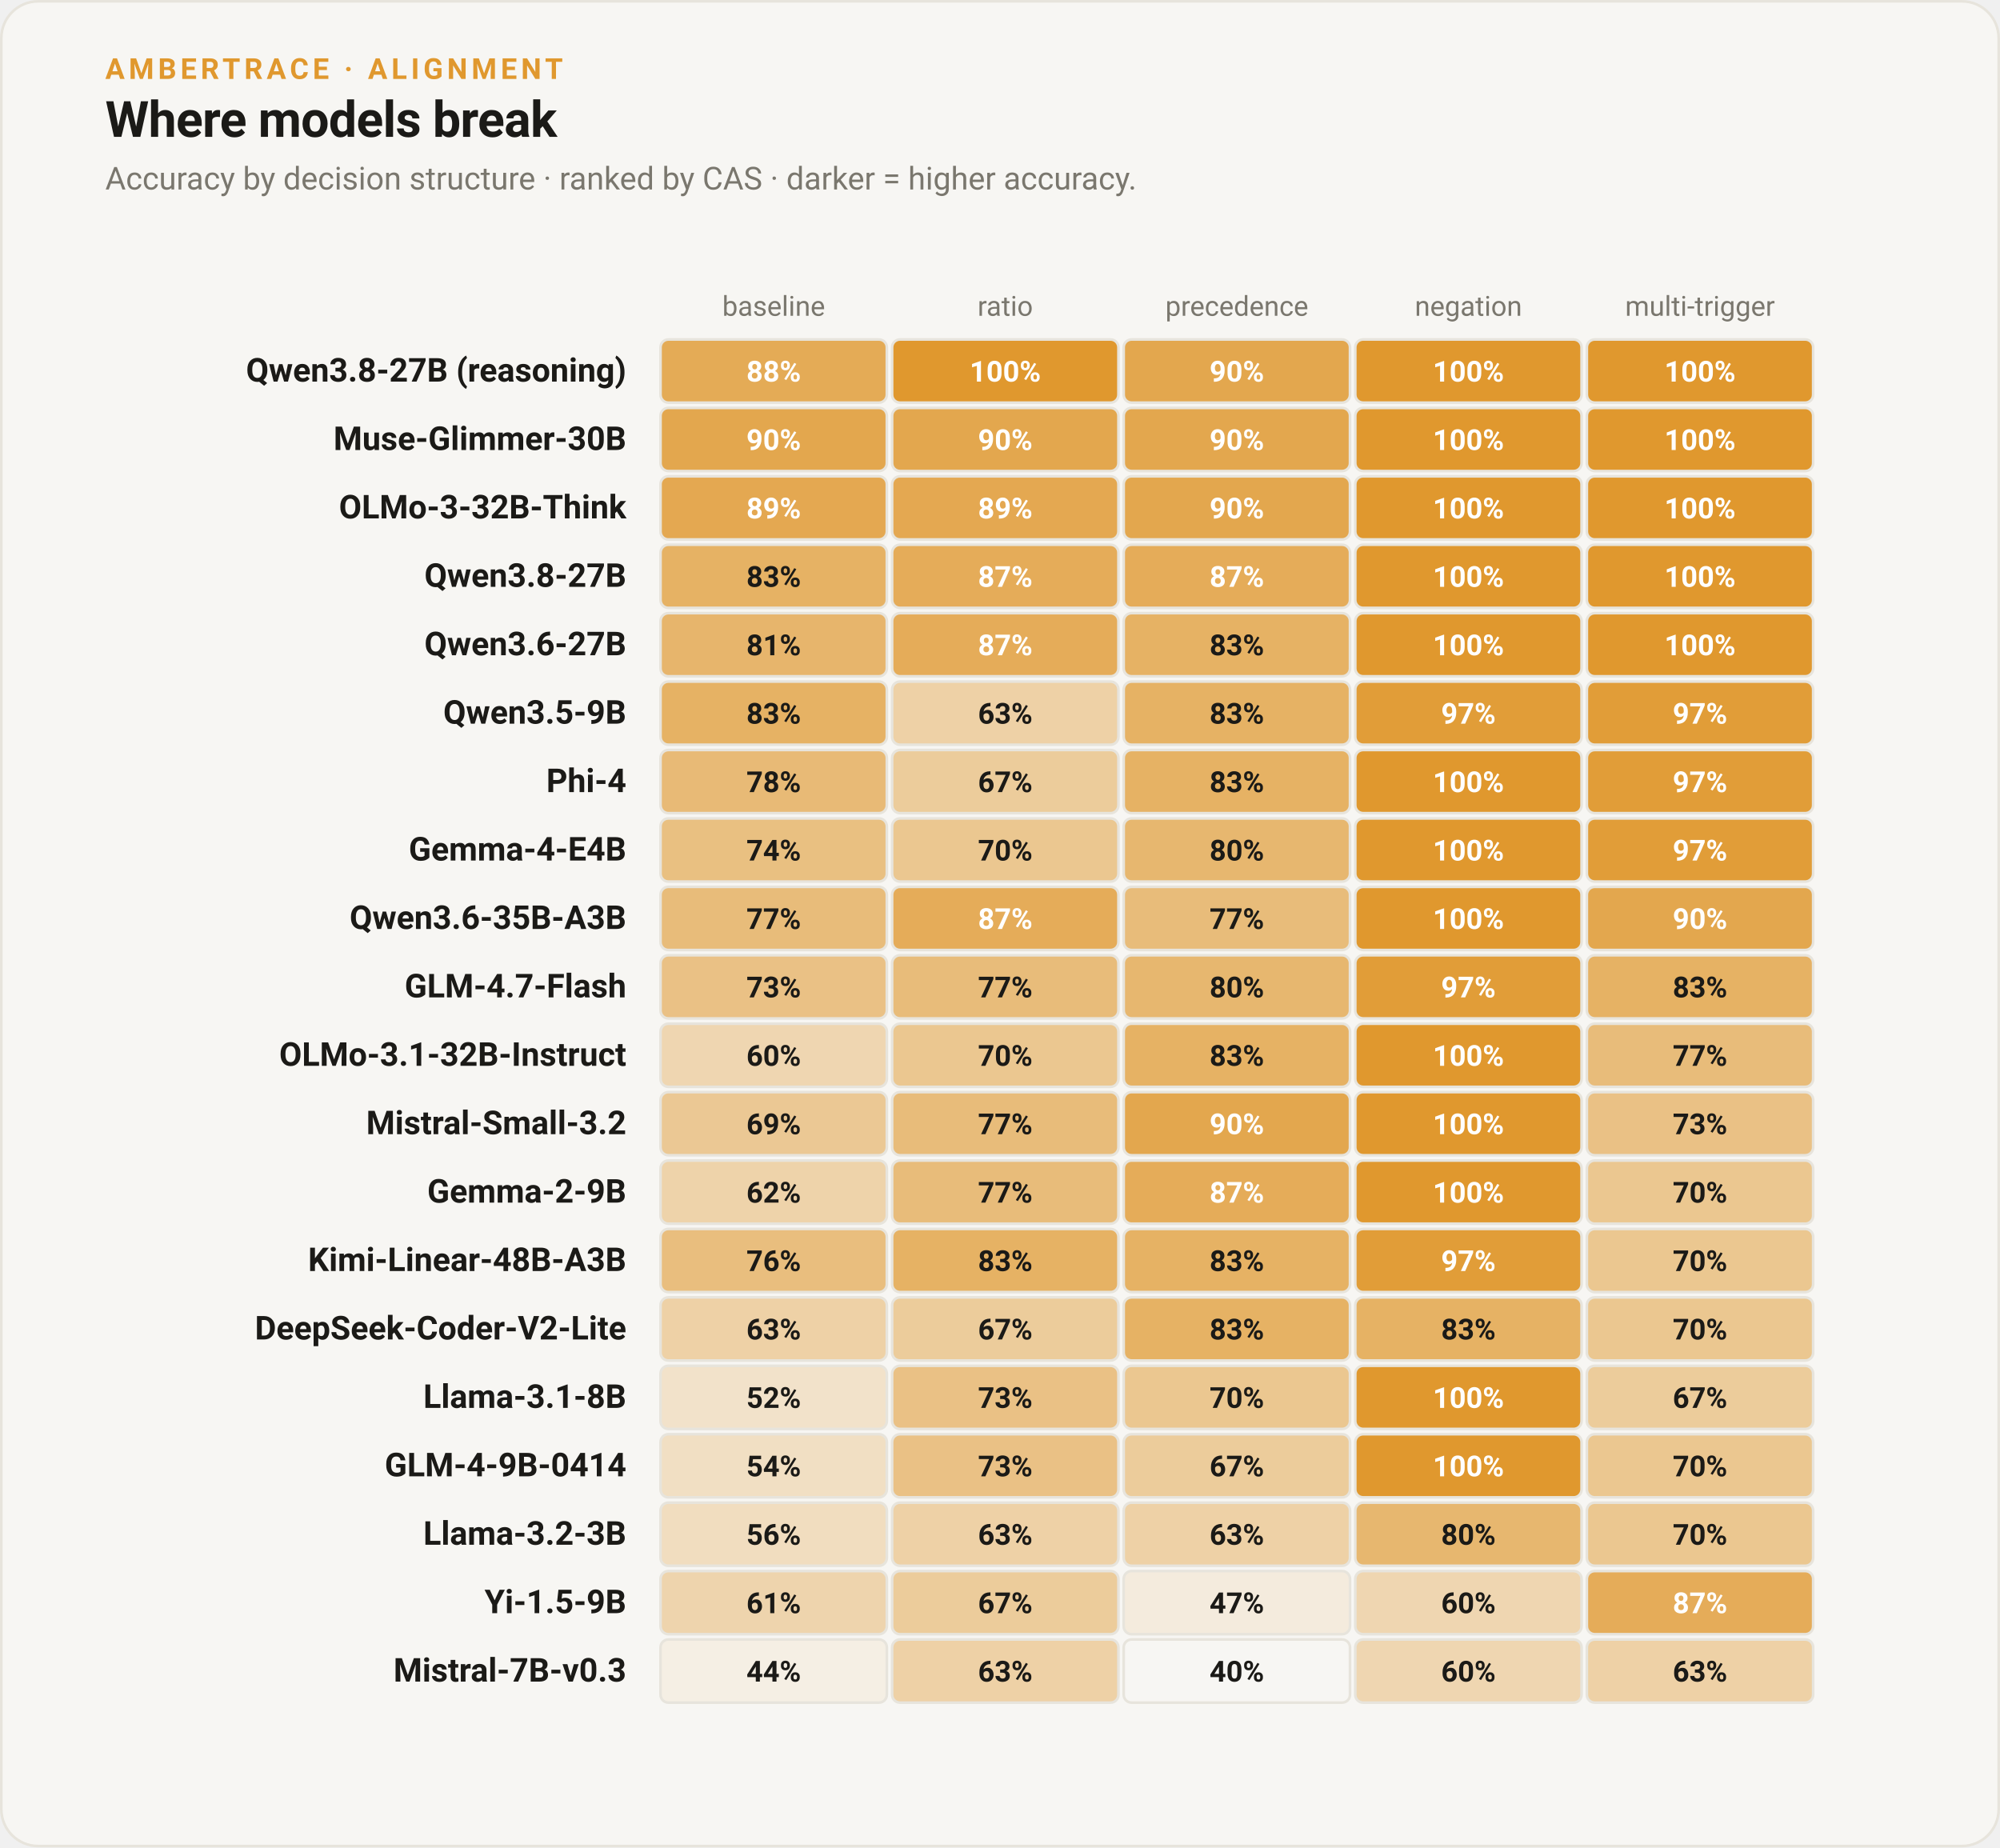
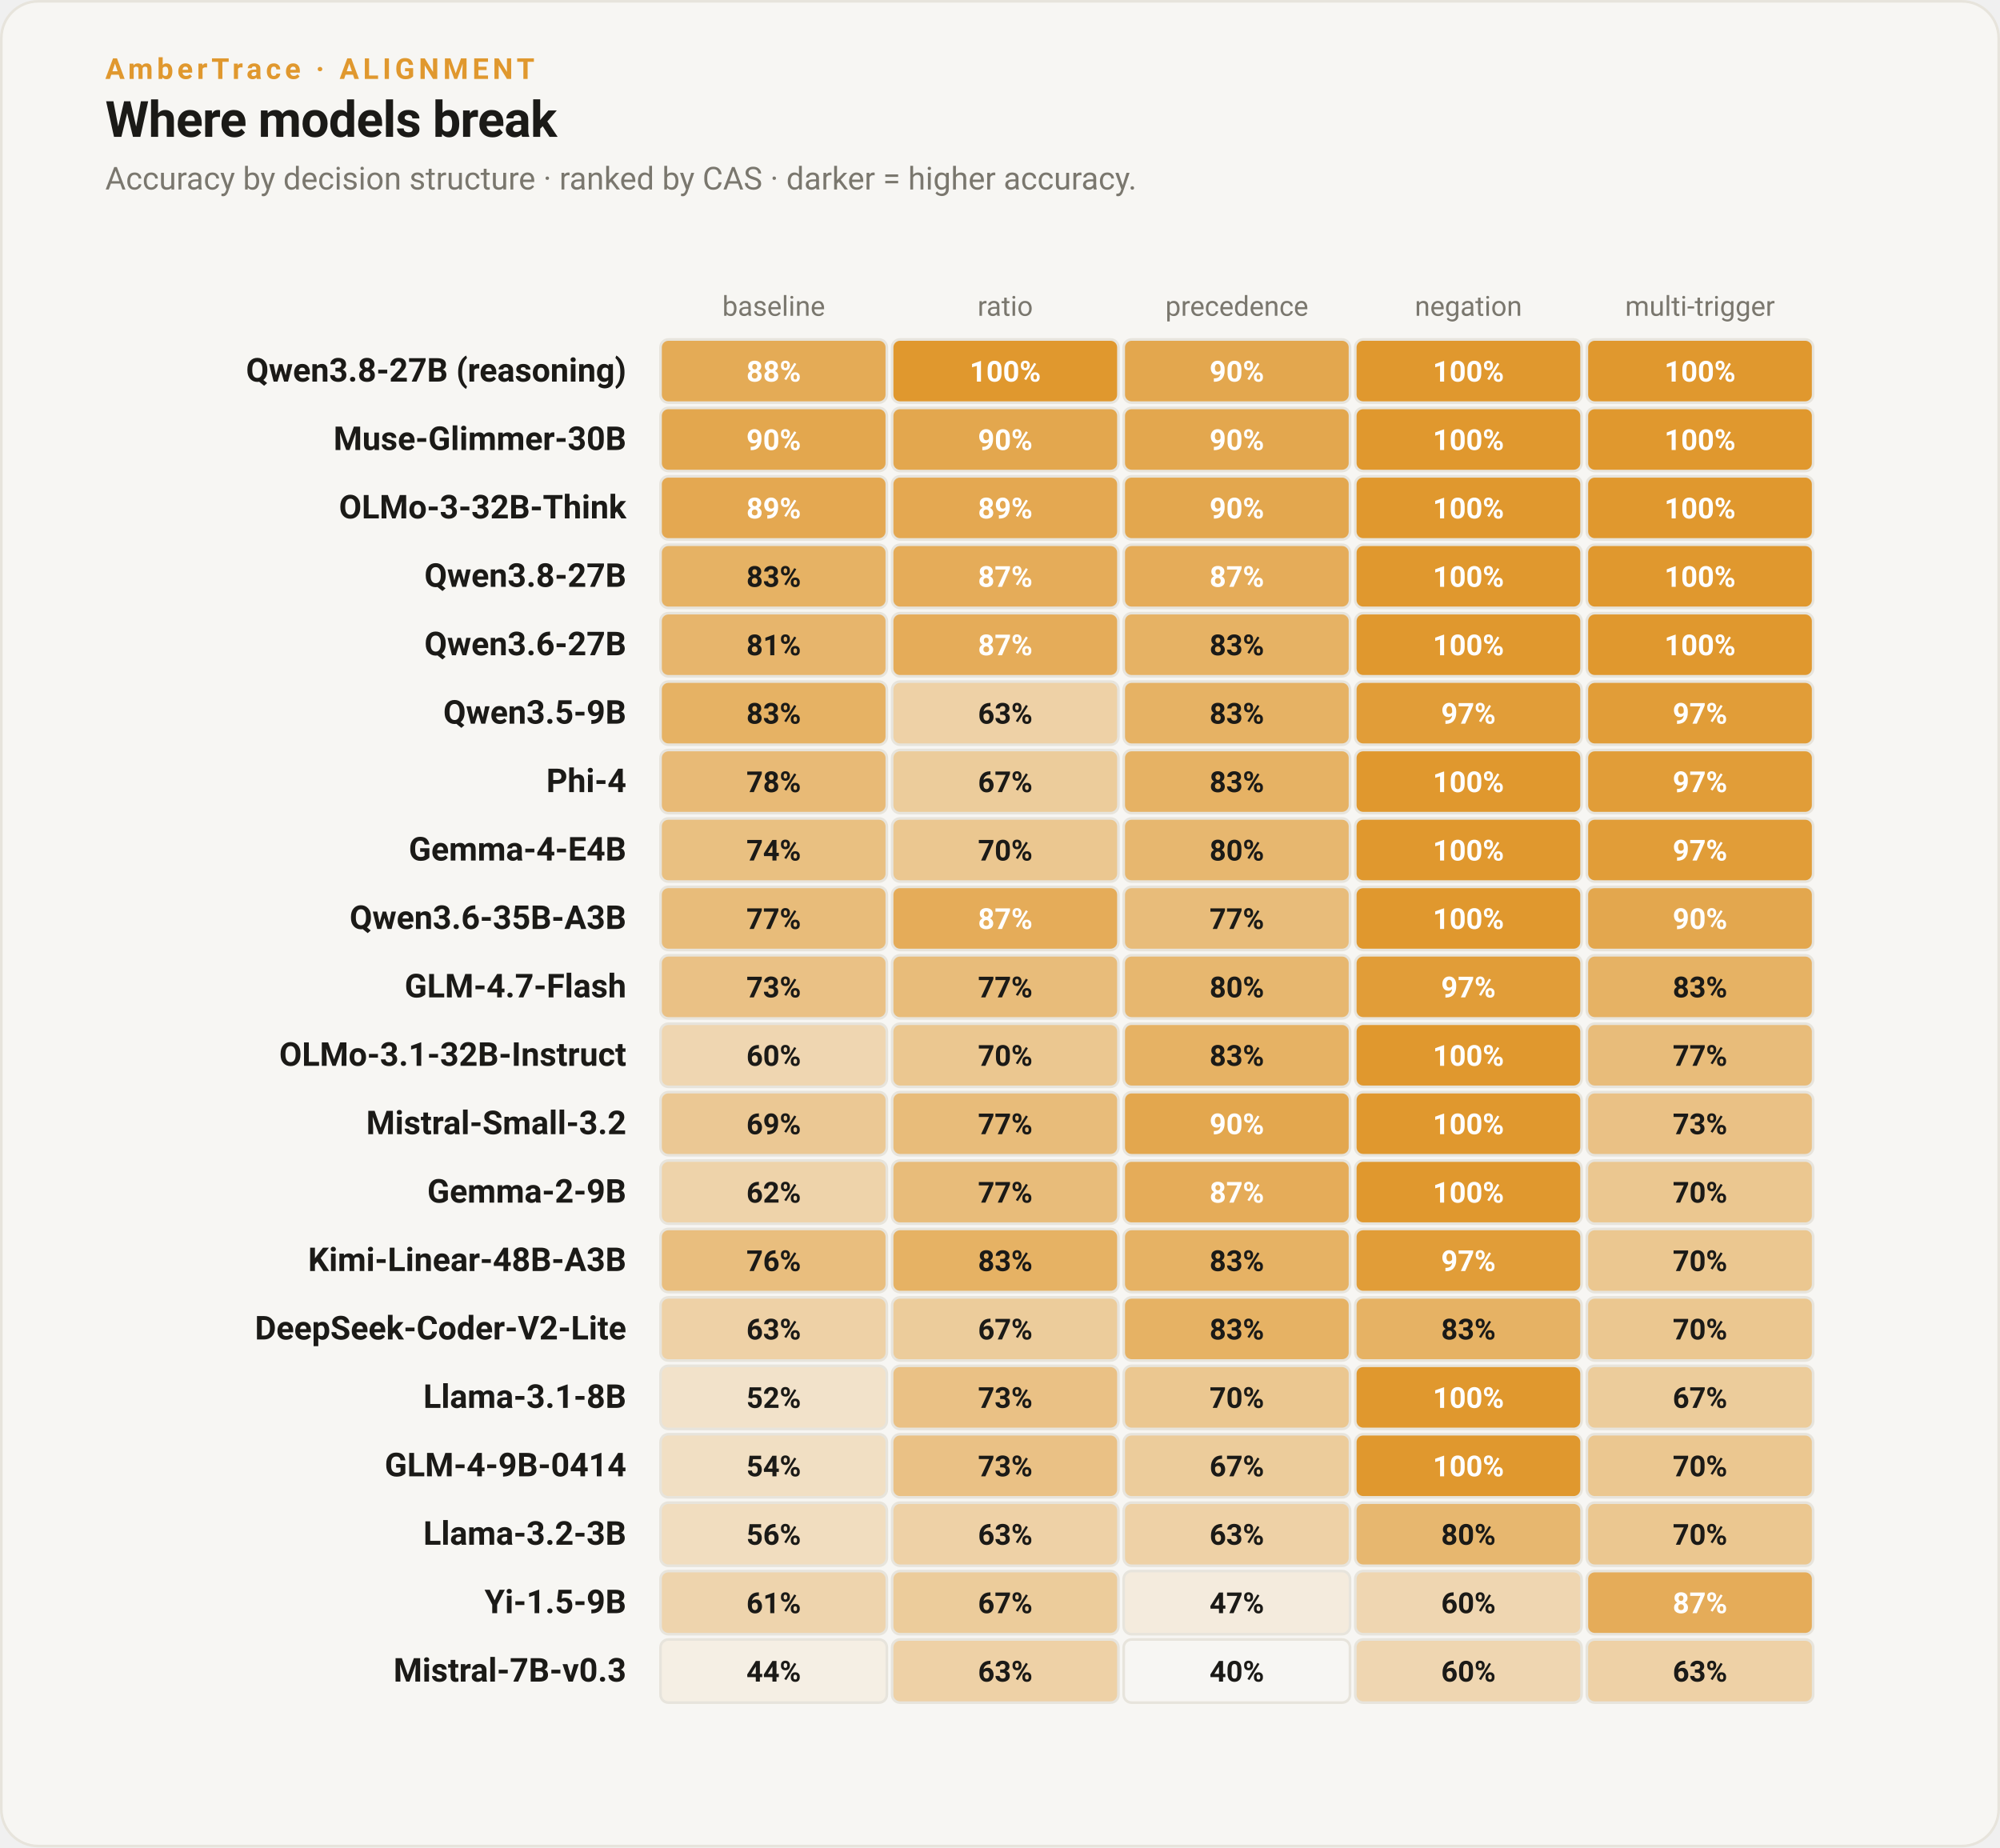
<svg xmlns="http://www.w3.org/2000/svg" viewBox="0 0 760 702" width="760" height="702" font-family="ui-sans-serif, system-ui, -apple-system, Segoe UI, Roboto, Helvetica, Arial, sans-serif">
  <style>
    .ti { fill: #1B1A17; font-size: 19px; font-weight: 700; letter-spacing: -0.2px; }
    .sub { fill: #7A776E; font-size: 12px; } .eb { fill: #E0982E; font-size: 11px; font-weight: 700; letter-spacing: 1.5px; }
    .md { fill: #1B1A17; font-size: 12.5px; font-weight: 600; } .lb { fill: #7A776E; font-size: 10.5px; }
    .vl { font-size: 12px; font-weight: 700; font-variant-numeric: tabular-nums; } .tk { fill: #7A776E; font-size: 10.5px; font-variant-numeric: tabular-nums; }
    .cell { font-size: 11px; font-weight: 700; font-variant-numeric: tabular-nums; } .col { fill: #7A776E; font-size: 10.5px; }
  </style>
  <rect x="0.5" y="0.5" width="759" height="701" rx="14" fill="#F7F6F3" stroke="#E7E4DC" />
-   <text x="40" y="30" class="eb">AMBERTRACE · ALIGNMENT</text>
+   <text x="40" y="30" class="eb">AmberTrace · ALIGNMENT</text>
  <text x="40" y="52" class="ti">Where models break</text>
  <text x="40" y="72" class="sub">Accuracy by decision structure · ranked by CAS · darker = higher accuracy.</text>
  <text x="294.0" y="120.0" text-anchor="middle" class="col">baseline</text>
  <text x="382.0" y="120.0" text-anchor="middle" class="col">ratio</text>
  <text x="470.0" y="120.0" text-anchor="middle" class="col">precedence</text>
  <text x="558.0" y="120.0" text-anchor="middle" class="col">negation</text>
  <text x="646.0" y="120.0" text-anchor="middle" class="col">multi-trigger</text>
  <text x="238" y="145.0" text-anchor="end" class="md">Qwen3.8-27B (reasoning)</text>
  <rect x="251.0" y="129.0" width="86" height="24" rx="3" fill="#E4AB56" stroke="#E7E4DC" />
  <text x="294.0" y="145.0" text-anchor="middle" class="cell" fill="#FFFFFF">88%</text>
  <rect x="339.0" y="129.0" width="86" height="24" rx="3" fill="#E0982E" stroke="#E7E4DC" />
  <text x="382.0" y="145.0" text-anchor="middle" class="cell" fill="#FFFFFF">100%</text>
  <rect x="427.0" y="129.0" width="86" height="24" rx="3" fill="#E3A74E" stroke="#E7E4DC" />
  <text x="470.0" y="145.0" text-anchor="middle" class="cell" fill="#FFFFFF">90%</text>
  <rect x="515.0" y="129.0" width="86" height="24" rx="3" fill="#E0982E" stroke="#E7E4DC" />
  <text x="558.0" y="145.0" text-anchor="middle" class="cell" fill="#FFFFFF">100%</text>
  <rect x="603.0" y="129.0" width="86" height="24" rx="3" fill="#E0982E" stroke="#E7E4DC" />
  <text x="646.0" y="145.0" text-anchor="middle" class="cell" fill="#FFFFFF">100%</text>
  <text x="238" y="171.0" text-anchor="end" class="md">Muse-Glimmer-30B</text>
  <rect x="251.0" y="155.0" width="86" height="24" rx="3" fill="#E3A74E" stroke="#E7E4DC" />
  <text x="294.0" y="171.0" text-anchor="middle" class="cell" fill="#FFFFFF">90%</text>
  <rect x="339.0" y="155.0" width="86" height="24" rx="3" fill="#E3A74E" stroke="#E7E4DC" />
  <text x="382.0" y="171.0" text-anchor="middle" class="cell" fill="#FFFFFF">90%</text>
  <rect x="427.0" y="155.0" width="86" height="24" rx="3" fill="#E3A74E" stroke="#E7E4DC" />
  <text x="470.0" y="171.0" text-anchor="middle" class="cell" fill="#FFFFFF">90%</text>
  <rect x="515.0" y="155.0" width="86" height="24" rx="3" fill="#E0982E" stroke="#E7E4DC" />
  <text x="558.0" y="171.0" text-anchor="middle" class="cell" fill="#FFFFFF">100%</text>
  <rect x="603.0" y="155.0" width="86" height="24" rx="3" fill="#E0982E" stroke="#E7E4DC" />
  <text x="646.0" y="171.0" text-anchor="middle" class="cell" fill="#FFFFFF">100%</text>
  <text x="238" y="197.0" text-anchor="end" class="md">OLMo-3-32B-Think</text>
  <rect x="251.0" y="181.0" width="86" height="24" rx="3" fill="#E4A851" stroke="#E7E4DC" />
  <text x="294.0" y="197.0" text-anchor="middle" class="cell" fill="#FFFFFF">89%</text>
  <rect x="339.0" y="181.0" width="86" height="24" rx="3" fill="#E4A851" stroke="#E7E4DC" />
  <text x="382.0" y="197.0" text-anchor="middle" class="cell" fill="#FFFFFF">89%</text>
  <rect x="427.0" y="181.0" width="86" height="24" rx="3" fill="#E3A74E" stroke="#E7E4DC" />
  <text x="470.0" y="197.0" text-anchor="middle" class="cell" fill="#FFFFFF">90%</text>
  <rect x="515.0" y="181.0" width="86" height="24" rx="3" fill="#E0982E" stroke="#E7E4DC" />
  <text x="558.0" y="197.0" text-anchor="middle" class="cell" fill="#FFFFFF">100%</text>
  <rect x="603.0" y="181.0" width="86" height="24" rx="3" fill="#E0982E" stroke="#E7E4DC" />
  <text x="646.0" y="197.0" text-anchor="middle" class="cell" fill="#FFFFFF">100%</text>
  <text x="238" y="223.0" text-anchor="end" class="md">Qwen3.8-27B</text>
  <rect x="251.0" y="207.0" width="86" height="24" rx="3" fill="#E6B264" stroke="#E7E4DC" />
  <text x="294.0" y="223.0" text-anchor="middle" class="cell" fill="#1B1A17">83%</text>
  <rect x="339.0" y="207.0" width="86" height="24" rx="3" fill="#E5AC59" stroke="#E7E4DC" />
  <text x="382.0" y="223.0" text-anchor="middle" class="cell" fill="#FFFFFF">87%</text>
  <rect x="427.0" y="207.0" width="86" height="24" rx="3" fill="#E5AC59" stroke="#E7E4DC" />
  <text x="470.0" y="223.0" text-anchor="middle" class="cell" fill="#FFFFFF">87%</text>
  <rect x="515.0" y="207.0" width="86" height="24" rx="3" fill="#E0982E" stroke="#E7E4DC" />
  <text x="558.0" y="223.0" text-anchor="middle" class="cell" fill="#FFFFFF">100%</text>
  <rect x="603.0" y="207.0" width="86" height="24" rx="3" fill="#E0982E" stroke="#E7E4DC" />
  <text x="646.0" y="223.0" text-anchor="middle" class="cell" fill="#FFFFFF">100%</text>
  <text x="238" y="249.0" text-anchor="end" class="md">Qwen3.6-27B</text>
  <rect x="251.0" y="233.0" width="86" height="24" rx="3" fill="#E7B56C" stroke="#E7E4DC" />
  <text x="294.0" y="249.0" text-anchor="middle" class="cell" fill="#1B1A17">81%</text>
  <rect x="339.0" y="233.0" width="86" height="24" rx="3" fill="#E5AC59" stroke="#E7E4DC" />
  <text x="382.0" y="249.0" text-anchor="middle" class="cell" fill="#FFFFFF">87%</text>
  <rect x="427.0" y="233.0" width="86" height="24" rx="3" fill="#E6B264" stroke="#E7E4DC" />
  <text x="470.0" y="249.0" text-anchor="middle" class="cell" fill="#1B1A17">83%</text>
  <rect x="515.0" y="233.0" width="86" height="24" rx="3" fill="#E0982E" stroke="#E7E4DC" />
  <text x="558.0" y="249.0" text-anchor="middle" class="cell" fill="#FFFFFF">100%</text>
  <rect x="603.0" y="233.0" width="86" height="24" rx="3" fill="#E0982E" stroke="#E7E4DC" />
  <text x="646.0" y="249.0" text-anchor="middle" class="cell" fill="#FFFFFF">100%</text>
  <text x="238" y="275.0" text-anchor="end" class="md">Qwen3.5-9B</text>
  <rect x="251.0" y="259.0" width="86" height="24" rx="3" fill="#E6B264" stroke="#E7E4DC" />
  <text x="294.0" y="275.0" text-anchor="middle" class="cell" fill="#1B1A17">83%</text>
  <rect x="339.0" y="259.0" width="86" height="24" rx="3" fill="#EED1A6" stroke="#E7E4DC" />
  <text x="382.0" y="275.0" text-anchor="middle" class="cell" fill="#1B1A17">63%</text>
  <rect x="427.0" y="259.0" width="86" height="24" rx="3" fill="#E6B264" stroke="#E7E4DC" />
  <text x="470.0" y="275.0" text-anchor="middle" class="cell" fill="#1B1A17">83%</text>
  <rect x="515.0" y="259.0" width="86" height="24" rx="3" fill="#E19D38" stroke="#E7E4DC" />
  <text x="558.0" y="275.0" text-anchor="middle" class="cell" fill="#FFFFFF">97%</text>
  <rect x="603.0" y="259.0" width="86" height="24" rx="3" fill="#E19D38" stroke="#E7E4DC" />
  <text x="646.0" y="275.0" text-anchor="middle" class="cell" fill="#FFFFFF">97%</text>
  <text x="238" y="301.0" text-anchor="end" class="md">Phi-4</text>
  <rect x="251.0" y="285.0" width="86" height="24" rx="3" fill="#E8BA76" stroke="#E7E4DC" />
  <text x="294.0" y="301.0" text-anchor="middle" class="cell" fill="#1B1A17">78%</text>
  <rect x="339.0" y="285.0" width="86" height="24" rx="3" fill="#ECCC9B" stroke="#E7E4DC" />
  <text x="382.0" y="301.0" text-anchor="middle" class="cell" fill="#1B1A17">67%</text>
  <rect x="427.0" y="285.0" width="86" height="24" rx="3" fill="#E6B264" stroke="#E7E4DC" />
  <text x="470.0" y="301.0" text-anchor="middle" class="cell" fill="#1B1A17">83%</text>
  <rect x="515.0" y="285.0" width="86" height="24" rx="3" fill="#E0982E" stroke="#E7E4DC" />
  <text x="558.0" y="301.0" text-anchor="middle" class="cell" fill="#FFFFFF">100%</text>
  <rect x="603.0" y="285.0" width="86" height="24" rx="3" fill="#E19D38" stroke="#E7E4DC" />
  <text x="646.0" y="301.0" text-anchor="middle" class="cell" fill="#FFFFFF">97%</text>
  <text x="238" y="327.0" text-anchor="end" class="md">Gemma-4-E4B</text>
  <rect x="251.0" y="311.0" width="86" height="24" rx="3" fill="#E9C081" stroke="#E7E4DC" />
  <text x="294.0" y="327.0" text-anchor="middle" class="cell" fill="#1B1A17">74%</text>
  <rect x="339.0" y="311.0" width="86" height="24" rx="3" fill="#EBC790" stroke="#E7E4DC" />
  <text x="382.0" y="327.0" text-anchor="middle" class="cell" fill="#1B1A17">70%</text>
  <rect x="427.0" y="311.0" width="86" height="24" rx="3" fill="#E7B76F" stroke="#E7E4DC" />
  <text x="470.0" y="327.0" text-anchor="middle" class="cell" fill="#1B1A17">80%</text>
  <rect x="515.0" y="311.0" width="86" height="24" rx="3" fill="#E0982E" stroke="#E7E4DC" />
  <text x="558.0" y="327.0" text-anchor="middle" class="cell" fill="#FFFFFF">100%</text>
  <rect x="603.0" y="311.0" width="86" height="24" rx="3" fill="#E19D38" stroke="#E7E4DC" />
  <text x="646.0" y="327.0" text-anchor="middle" class="cell" fill="#FFFFFF">97%</text>
  <text x="238" y="353.0" text-anchor="end" class="md">Qwen3.6-35B-A3B</text>
  <rect x="251.0" y="337.0" width="86" height="24" rx="3" fill="#E8BC7A" stroke="#E7E4DC" />
  <text x="294.0" y="353.0" text-anchor="middle" class="cell" fill="#1B1A17">77%</text>
  <rect x="339.0" y="337.0" width="86" height="24" rx="3" fill="#E5AC59" stroke="#E7E4DC" />
  <text x="382.0" y="353.0" text-anchor="middle" class="cell" fill="#FFFFFF">87%</text>
  <rect x="427.0" y="337.0" width="86" height="24" rx="3" fill="#E8BC7A" stroke="#E7E4DC" />
  <text x="470.0" y="353.0" text-anchor="middle" class="cell" fill="#1B1A17">77%</text>
  <rect x="515.0" y="337.0" width="86" height="24" rx="3" fill="#E0982E" stroke="#E7E4DC" />
  <text x="558.0" y="353.0" text-anchor="middle" class="cell" fill="#FFFFFF">100%</text>
  <rect x="603.0" y="337.0" width="86" height="24" rx="3" fill="#E3A74E" stroke="#E7E4DC" />
  <text x="646.0" y="353.0" text-anchor="middle" class="cell" fill="#FFFFFF">90%</text>
  <text x="238" y="379.0" text-anchor="end" class="md">GLM-4.7-Flash</text>
  <rect x="251.0" y="363.0" width="86" height="24" rx="3" fill="#EAC185" stroke="#E7E4DC" />
  <text x="294.0" y="379.0" text-anchor="middle" class="cell" fill="#1B1A17">73%</text>
  <rect x="339.0" y="363.0" width="86" height="24" rx="3" fill="#E8BC7A" stroke="#E7E4DC" />
  <text x="382.0" y="379.0" text-anchor="middle" class="cell" fill="#1B1A17">77%</text>
  <rect x="427.0" y="363.0" width="86" height="24" rx="3" fill="#E7B76F" stroke="#E7E4DC" />
  <text x="470.0" y="379.0" text-anchor="middle" class="cell" fill="#1B1A17">80%</text>
  <rect x="515.0" y="363.0" width="86" height="24" rx="3" fill="#E19D38" stroke="#E7E4DC" />
  <text x="558.0" y="379.0" text-anchor="middle" class="cell" fill="#FFFFFF">97%</text>
  <rect x="603.0" y="363.0" width="86" height="24" rx="3" fill="#E6B264" stroke="#E7E4DC" />
  <text x="646.0" y="379.0" text-anchor="middle" class="cell" fill="#1B1A17">83%</text>
  <text x="238" y="405.0" text-anchor="end" class="md">OLMo-3.1-32B-Instruct</text>
  <rect x="251.0" y="389.0" width="86" height="24" rx="3" fill="#EFD6B1" stroke="#E7E4DC" />
  <text x="294.0" y="405.0" text-anchor="middle" class="cell" fill="#1B1A17">60%</text>
  <rect x="339.0" y="389.0" width="86" height="24" rx="3" fill="#EBC790" stroke="#E7E4DC" />
  <text x="382.0" y="405.0" text-anchor="middle" class="cell" fill="#1B1A17">70%</text>
  <rect x="427.0" y="389.0" width="86" height="24" rx="3" fill="#E6B264" stroke="#E7E4DC" />
  <text x="470.0" y="405.0" text-anchor="middle" class="cell" fill="#1B1A17">83%</text>
  <rect x="515.0" y="389.0" width="86" height="24" rx="3" fill="#E0982E" stroke="#E7E4DC" />
  <text x="558.0" y="405.0" text-anchor="middle" class="cell" fill="#FFFFFF">100%</text>
  <rect x="603.0" y="389.0" width="86" height="24" rx="3" fill="#E8BC7A" stroke="#E7E4DC" />
  <text x="646.0" y="405.0" text-anchor="middle" class="cell" fill="#1B1A17">77%</text>
  <text x="238" y="431.0" text-anchor="end" class="md">Mistral-Small-3.2</text>
  <rect x="251.0" y="415.0" width="86" height="24" rx="3" fill="#EBC894" stroke="#E7E4DC" />
  <text x="294.0" y="431.0" text-anchor="middle" class="cell" fill="#1B1A17">69%</text>
  <rect x="339.0" y="415.0" width="86" height="24" rx="3" fill="#E8BC7A" stroke="#E7E4DC" />
  <text x="382.0" y="431.0" text-anchor="middle" class="cell" fill="#1B1A17">77%</text>
  <rect x="427.0" y="415.0" width="86" height="24" rx="3" fill="#E3A74E" stroke="#E7E4DC" />
  <text x="470.0" y="431.0" text-anchor="middle" class="cell" fill="#FFFFFF">90%</text>
  <rect x="515.0" y="415.0" width="86" height="24" rx="3" fill="#E0982E" stroke="#E7E4DC" />
  <text x="558.0" y="431.0" text-anchor="middle" class="cell" fill="#FFFFFF">100%</text>
  <rect x="603.0" y="415.0" width="86" height="24" rx="3" fill="#EAC185" stroke="#E7E4DC" />
  <text x="646.0" y="431.0" text-anchor="middle" class="cell" fill="#1B1A17">73%</text>
  <text x="238" y="457.0" text-anchor="end" class="md">Gemma-2-9B</text>
  <rect x="251.0" y="441.0" width="86" height="24" rx="3" fill="#EED3AA" stroke="#E7E4DC" />
  <text x="294.0" y="457.0" text-anchor="middle" class="cell" fill="#1B1A17">62%</text>
  <rect x="339.0" y="441.0" width="86" height="24" rx="3" fill="#E8BC7A" stroke="#E7E4DC" />
  <text x="382.0" y="457.0" text-anchor="middle" class="cell" fill="#1B1A17">77%</text>
  <rect x="427.0" y="441.0" width="86" height="24" rx="3" fill="#E5AC59" stroke="#E7E4DC" />
  <text x="470.0" y="457.0" text-anchor="middle" class="cell" fill="#FFFFFF">87%</text>
  <rect x="515.0" y="441.0" width="86" height="24" rx="3" fill="#E0982E" stroke="#E7E4DC" />
  <text x="558.0" y="457.0" text-anchor="middle" class="cell" fill="#FFFFFF">100%</text>
  <rect x="603.0" y="441.0" width="86" height="24" rx="3" fill="#EBC790" stroke="#E7E4DC" />
  <text x="646.0" y="457.0" text-anchor="middle" class="cell" fill="#1B1A17">70%</text>
  <text x="238" y="483.0" text-anchor="end" class="md">Kimi-Linear-48B-A3B</text>
  <rect x="251.0" y="467.0" width="86" height="24" rx="3" fill="#E9BE7E" stroke="#E7E4DC" />
  <text x="294.0" y="483.0" text-anchor="middle" class="cell" fill="#1B1A17">76%</text>
  <rect x="339.0" y="467.0" width="86" height="24" rx="3" fill="#E6B264" stroke="#E7E4DC" />
  <text x="382.0" y="483.0" text-anchor="middle" class="cell" fill="#1B1A17">83%</text>
  <rect x="427.0" y="467.0" width="86" height="24" rx="3" fill="#E6B264" stroke="#E7E4DC" />
  <text x="470.0" y="483.0" text-anchor="middle" class="cell" fill="#1B1A17">83%</text>
  <rect x="515.0" y="467.0" width="86" height="24" rx="3" fill="#E19D38" stroke="#E7E4DC" />
  <text x="558.0" y="483.0" text-anchor="middle" class="cell" fill="#FFFFFF">97%</text>
  <rect x="603.0" y="467.0" width="86" height="24" rx="3" fill="#EBC790" stroke="#E7E4DC" />
  <text x="646.0" y="483.0" text-anchor="middle" class="cell" fill="#1B1A17">70%</text>
  <text x="238" y="509.0" text-anchor="end" class="md">DeepSeek-Coder-V2-Lite</text>
  <rect x="251.0" y="493.0" width="86" height="24" rx="3" fill="#EED1A6" stroke="#E7E4DC" />
  <text x="294.0" y="509.0" text-anchor="middle" class="cell" fill="#1B1A17">63%</text>
  <rect x="339.0" y="493.0" width="86" height="24" rx="3" fill="#ECCC9B" stroke="#E7E4DC" />
  <text x="382.0" y="509.0" text-anchor="middle" class="cell" fill="#1B1A17">67%</text>
  <rect x="427.0" y="493.0" width="86" height="24" rx="3" fill="#E6B264" stroke="#E7E4DC" />
  <text x="470.0" y="509.0" text-anchor="middle" class="cell" fill="#1B1A17">83%</text>
  <rect x="515.0" y="493.0" width="86" height="24" rx="3" fill="#E6B264" stroke="#E7E4DC" />
  <text x="558.0" y="509.0" text-anchor="middle" class="cell" fill="#1B1A17">83%</text>
  <rect x="603.0" y="493.0" width="86" height="24" rx="3" fill="#EBC790" stroke="#E7E4DC" />
  <text x="646.0" y="509.0" text-anchor="middle" class="cell" fill="#1B1A17">70%</text>
  <text x="238" y="535.0" text-anchor="end" class="md">Llama-3.1-8B</text>
  <rect x="251.0" y="519.0" width="86" height="24" rx="3" fill="#F2E2CA" stroke="#E7E4DC" />
  <text x="294.0" y="535.0" text-anchor="middle" class="cell" fill="#1B1A17">52%</text>
  <rect x="339.0" y="519.0" width="86" height="24" rx="3" fill="#EAC185" stroke="#E7E4DC" />
  <text x="382.0" y="535.0" text-anchor="middle" class="cell" fill="#1B1A17">73%</text>
  <rect x="427.0" y="519.0" width="86" height="24" rx="3" fill="#EBC790" stroke="#E7E4DC" />
  <text x="470.0" y="535.0" text-anchor="middle" class="cell" fill="#1B1A17">70%</text>
  <rect x="515.0" y="519.0" width="86" height="24" rx="3" fill="#E0982E" stroke="#E7E4DC" />
  <text x="558.0" y="535.0" text-anchor="middle" class="cell" fill="#FFFFFF">100%</text>
  <rect x="603.0" y="519.0" width="86" height="24" rx="3" fill="#ECCC9B" stroke="#E7E4DC" />
  <text x="646.0" y="535.0" text-anchor="middle" class="cell" fill="#1B1A17">67%</text>
  <text x="238" y="561.0" text-anchor="end" class="md">GLM-4-9B-0414</text>
  <rect x="251.0" y="545.0" width="86" height="24" rx="3" fill="#F1DFC3" stroke="#E7E4DC" />
  <text x="294.0" y="561.0" text-anchor="middle" class="cell" fill="#1B1A17">54%</text>
  <rect x="339.0" y="545.0" width="86" height="24" rx="3" fill="#EAC185" stroke="#E7E4DC" />
  <text x="382.0" y="561.0" text-anchor="middle" class="cell" fill="#1B1A17">73%</text>
  <rect x="427.0" y="545.0" width="86" height="24" rx="3" fill="#ECCC9B" stroke="#E7E4DC" />
  <text x="470.0" y="561.0" text-anchor="middle" class="cell" fill="#1B1A17">67%</text>
  <rect x="515.0" y="545.0" width="86" height="24" rx="3" fill="#E0982E" stroke="#E7E4DC" />
  <text x="558.0" y="561.0" text-anchor="middle" class="cell" fill="#FFFFFF">100%</text>
  <rect x="603.0" y="545.0" width="86" height="24" rx="3" fill="#EBC790" stroke="#E7E4DC" />
  <text x="646.0" y="561.0" text-anchor="middle" class="cell" fill="#1B1A17">70%</text>
  <text x="238" y="587.0" text-anchor="end" class="md">Llama-3.2-3B</text>
  <rect x="251.0" y="571.0" width="86" height="24" rx="3" fill="#F1DDBF" stroke="#E7E4DC" />
  <text x="294.0" y="587.0" text-anchor="middle" class="cell" fill="#1B1A17">56%</text>
  <rect x="339.0" y="571.0" width="86" height="24" rx="3" fill="#EED1A6" stroke="#E7E4DC" />
  <text x="382.0" y="587.0" text-anchor="middle" class="cell" fill="#1B1A17">63%</text>
  <rect x="427.0" y="571.0" width="86" height="24" rx="3" fill="#EED1A6" stroke="#E7E4DC" />
  <text x="470.0" y="587.0" text-anchor="middle" class="cell" fill="#1B1A17">63%</text>
  <rect x="515.0" y="571.0" width="86" height="24" rx="3" fill="#E7B76F" stroke="#E7E4DC" />
  <text x="558.0" y="587.0" text-anchor="middle" class="cell" fill="#1B1A17">80%</text>
  <rect x="603.0" y="571.0" width="86" height="24" rx="3" fill="#EBC790" stroke="#E7E4DC" />
  <text x="646.0" y="587.0" text-anchor="middle" class="cell" fill="#1B1A17">70%</text>
  <text x="238" y="613.0" text-anchor="end" class="md">Yi-1.5-9B</text>
  <rect x="251.0" y="597.0" width="86" height="24" rx="3" fill="#EED4AD" stroke="#E7E4DC" />
  <text x="294.0" y="613.0" text-anchor="middle" class="cell" fill="#1B1A17">61%</text>
  <rect x="339.0" y="597.0" width="86" height="24" rx="3" fill="#ECCC9B" stroke="#E7E4DC" />
  <text x="382.0" y="613.0" text-anchor="middle" class="cell" fill="#1B1A17">67%</text>
  <rect x="427.0" y="597.0" width="86" height="24" rx="3" fill="#F4EBDD" stroke="#E7E4DC" />
  <text x="470.0" y="613.0" text-anchor="middle" class="cell" fill="#1B1A17">47%</text>
  <rect x="515.0" y="597.0" width="86" height="24" rx="3" fill="#EFD6B1" stroke="#E7E4DC" />
  <text x="558.0" y="613.0" text-anchor="middle" class="cell" fill="#1B1A17">60%</text>
  <rect x="603.0" y="597.0" width="86" height="24" rx="3" fill="#E5AC59" stroke="#E7E4DC" />
  <text x="646.0" y="613.0" text-anchor="middle" class="cell" fill="#FFFFFF">87%</text>
  <text x="238" y="639.0" text-anchor="end" class="md">Mistral-7B-v0.3</text>
  <rect x="251.0" y="623.0" width="86" height="24" rx="3" fill="#F5EFE4" stroke="#E7E4DC" />
  <text x="294.0" y="639.0" text-anchor="middle" class="cell" fill="#1B1A17">44%</text>
  <rect x="339.0" y="623.0" width="86" height="24" rx="3" fill="#EED1A6" stroke="#E7E4DC" />
  <text x="382.0" y="639.0" text-anchor="middle" class="cell" fill="#1B1A17">63%</text>
  <rect x="427.0" y="623.0" width="86" height="24" rx="3" fill="#F7F6F3" stroke="#E7E4DC" />
  <text x="470.0" y="639.0" text-anchor="middle" class="cell" fill="#1B1A17">40%</text>
  <rect x="515.0" y="623.0" width="86" height="24" rx="3" fill="#EFD6B1" stroke="#E7E4DC" />
  <text x="558.0" y="639.0" text-anchor="middle" class="cell" fill="#1B1A17">60%</text>
  <rect x="603.0" y="623.0" width="86" height="24" rx="3" fill="#EED1A6" stroke="#E7E4DC" />
  <text x="646.0" y="639.0" text-anchor="middle" class="cell" fill="#1B1A17">63%</text>
</svg>
